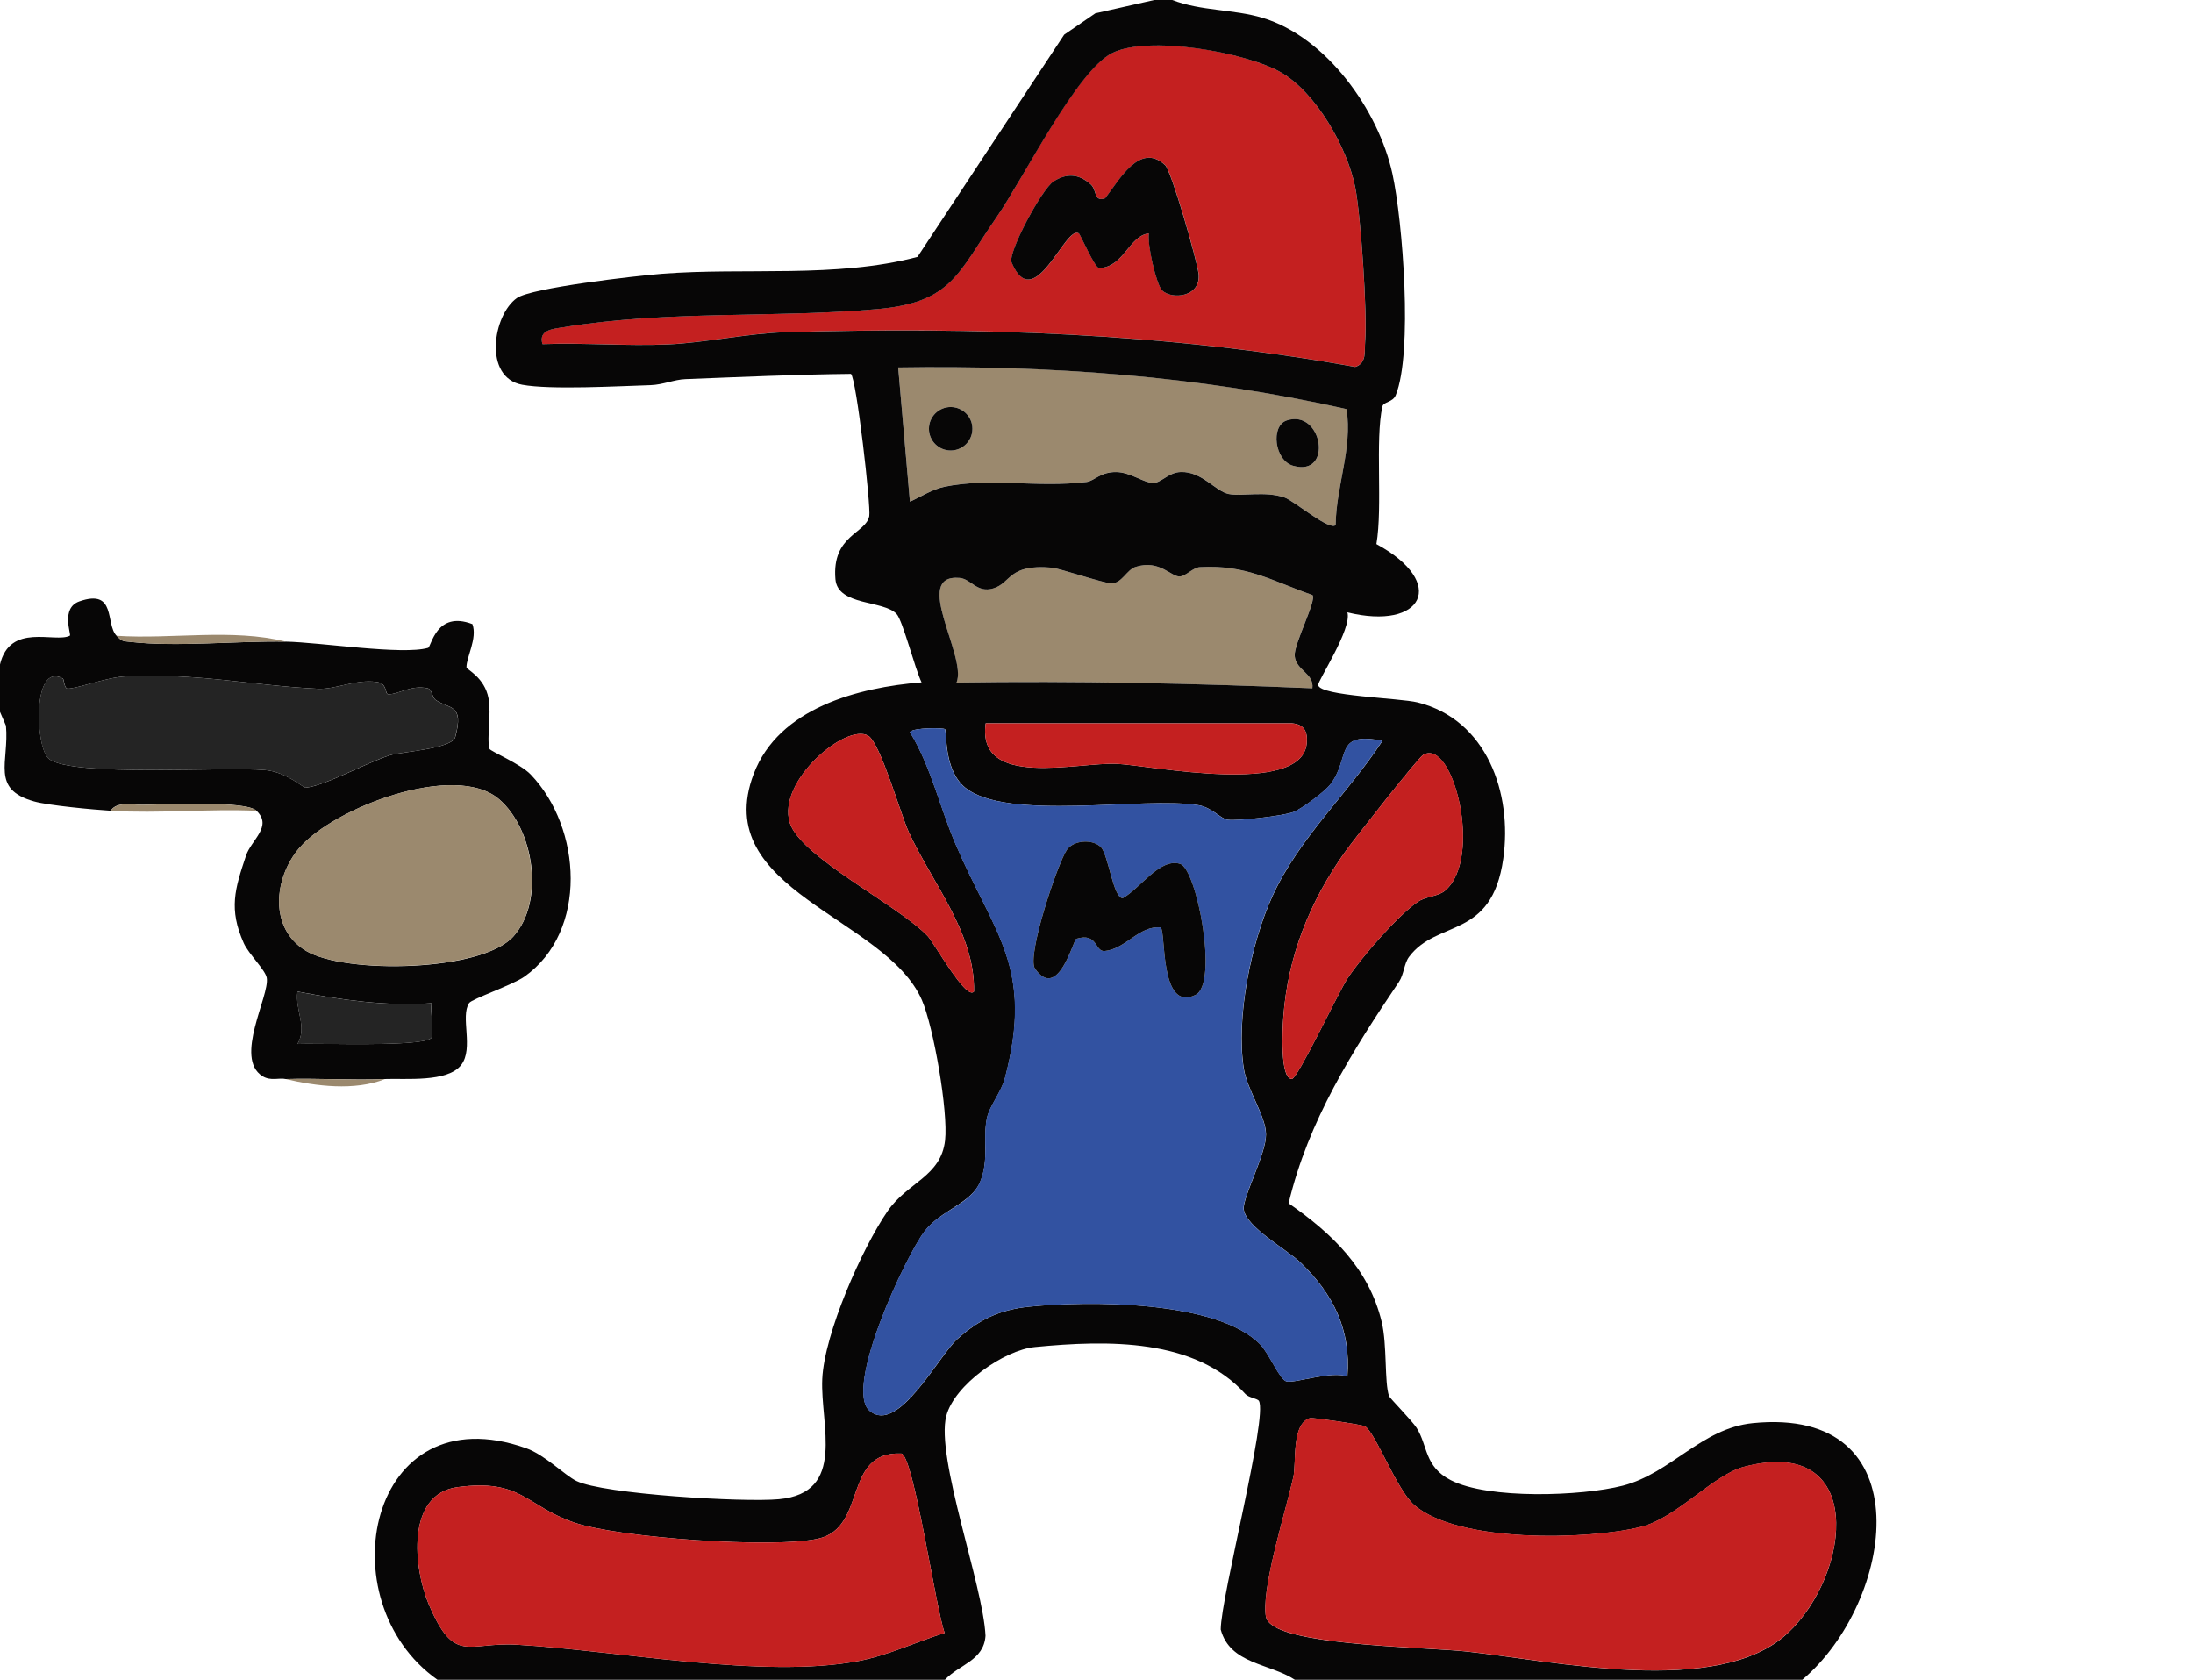
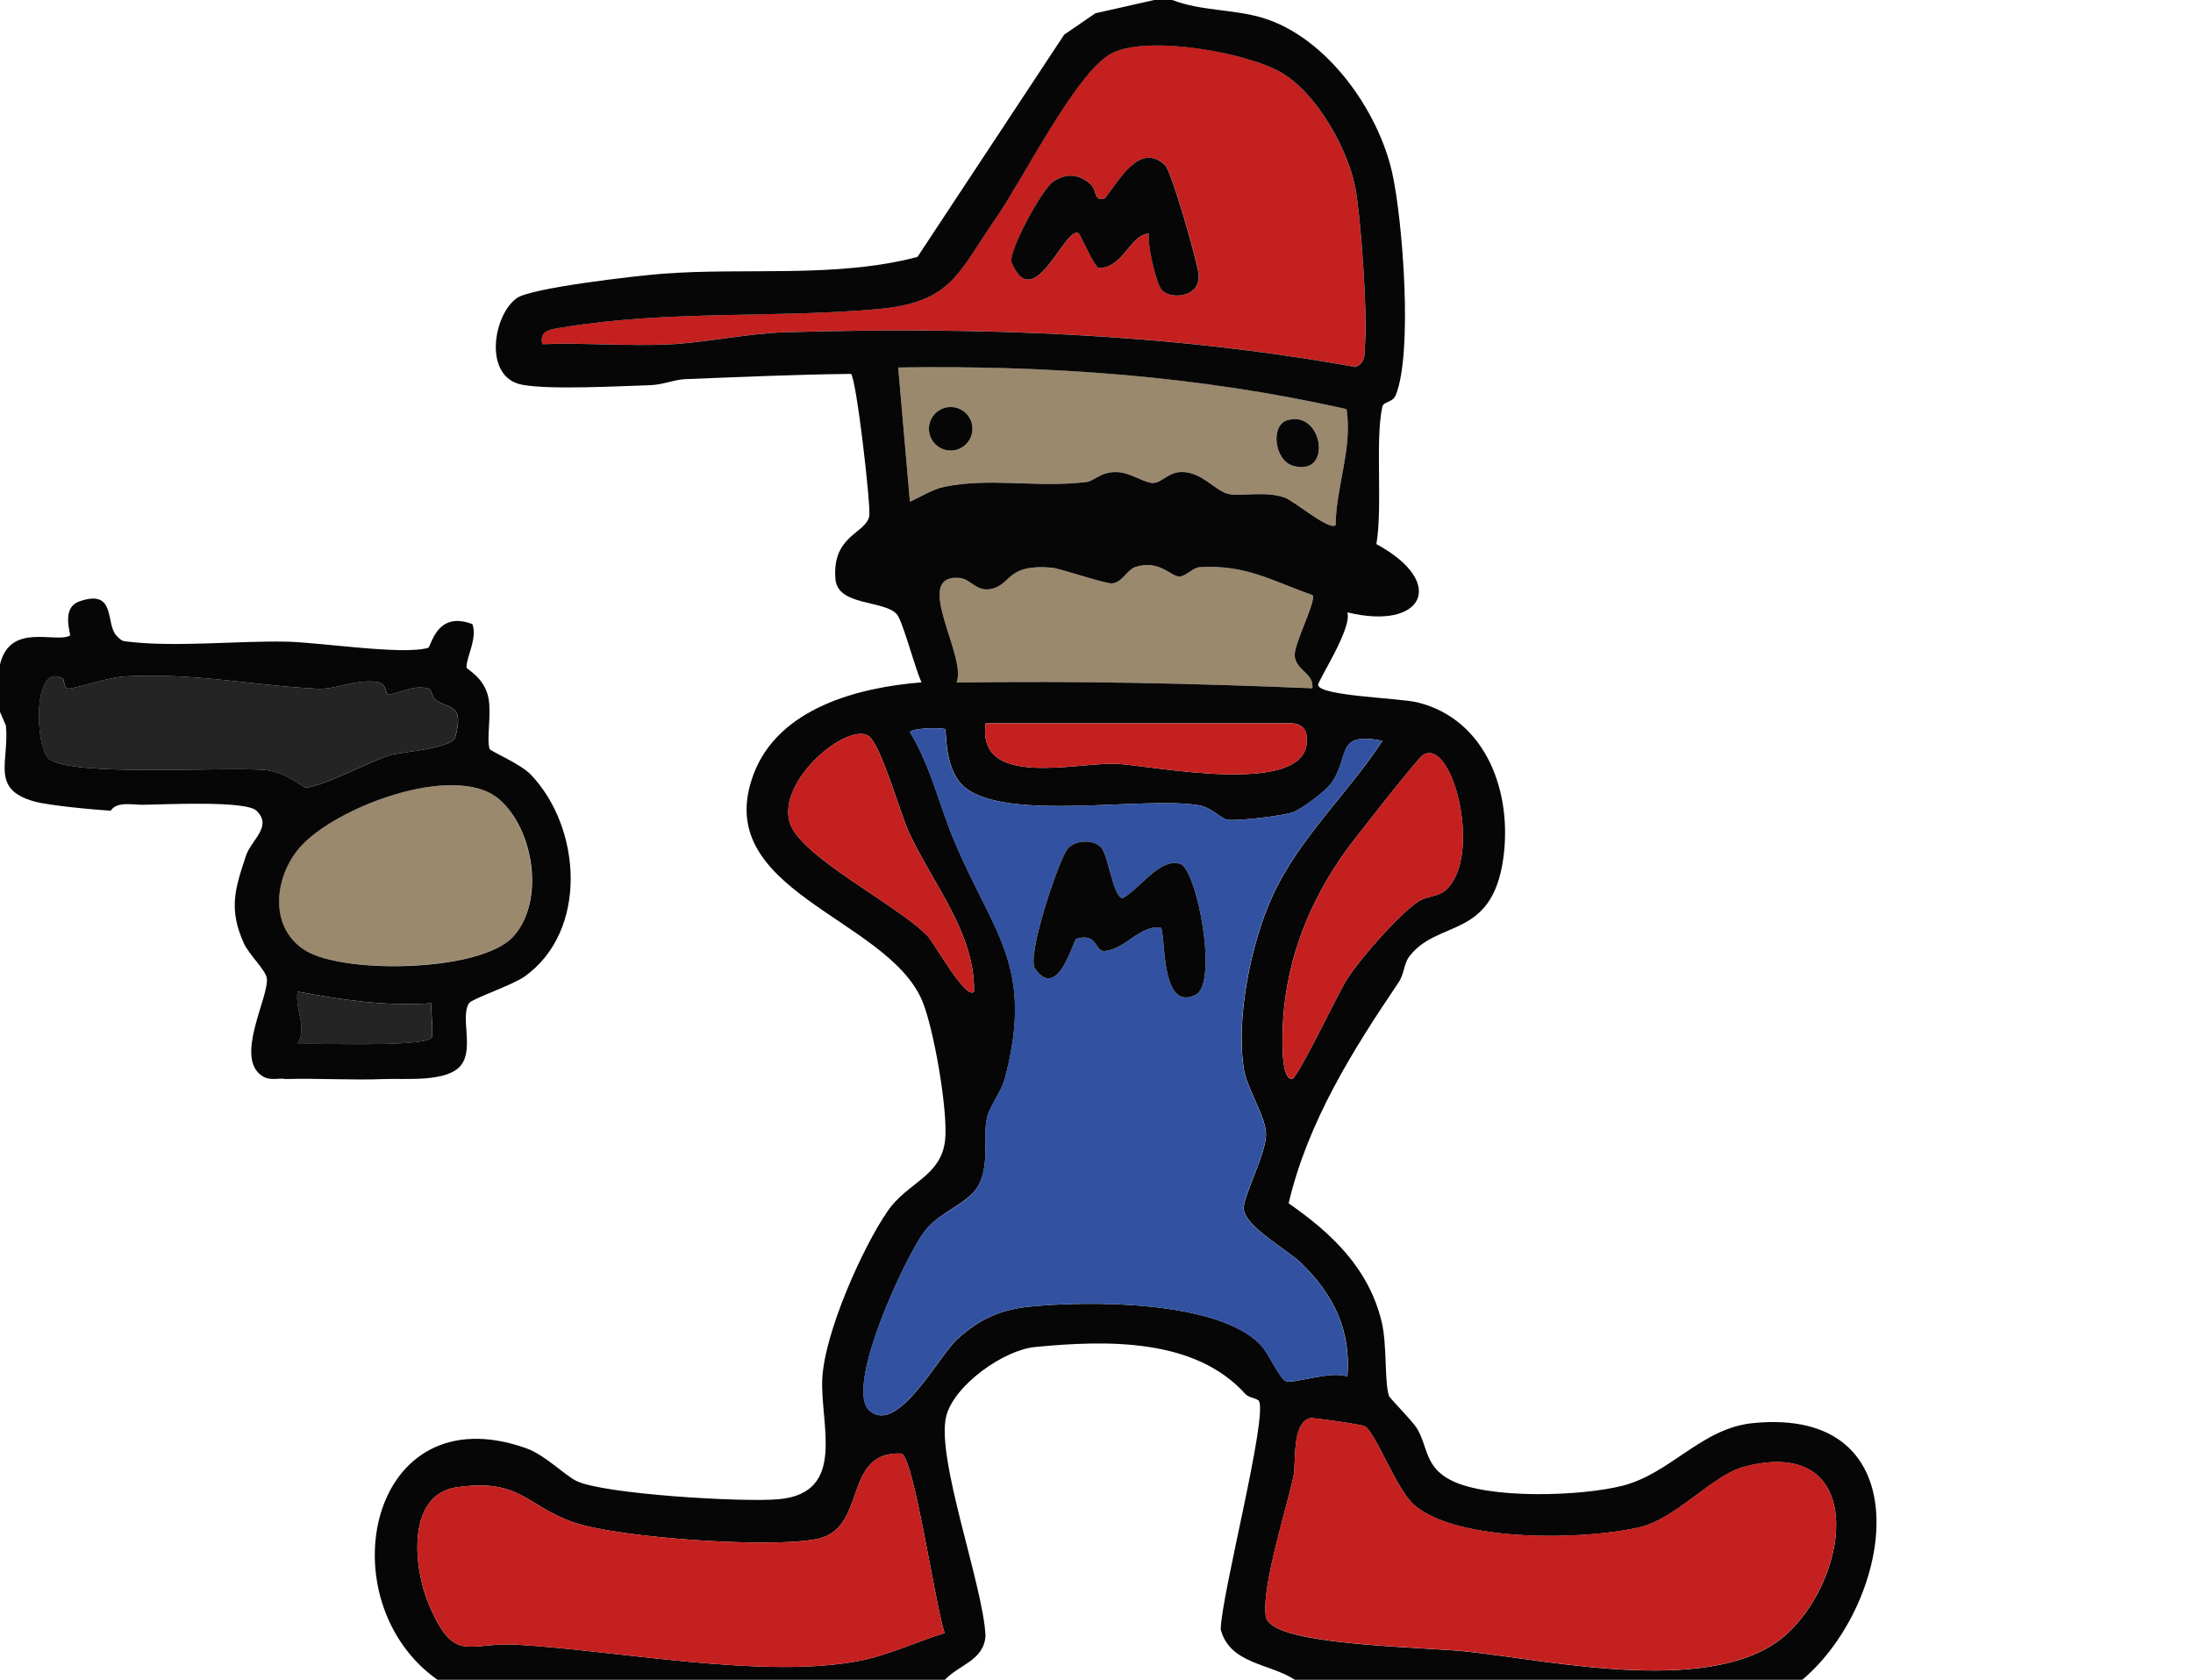
<svg xmlns="http://www.w3.org/2000/svg" id="Layer_1" version="1.1" viewBox="0 0 376 288">
  <defs>
    <style>
      .st0 {
        fill: #070606;
      }

      .st1 {
        fill: #9b896e;
      }

      .st2 {
        fill: #3252a1;
      }

      .st3 {
        fill: #c42020;
      }

      .st4 {
        fill: #242424;
      }
    </style>
  </defs>
-   <path class="st0" d="M20,109c.97,1.01,1.01.9,2.4,1.05,7.82.89,18.35-.2,26.6-.05,5.88.11,20,2.34,24.39,1.07.58-.17,1.38-6.46,7.61-4.07.88,2.45-1.06,5.68-1.02,7.42,0,.34,3.12,1.71,3.78,5.31.52,2.86-.35,6.71.17,8.65.11.4,5.28,2.54,7.06,4.4,8.76,9.13,9.88,26.88-1.07,34.65-2.02,1.43-9,3.82-9.48,4.52-1.58,2.32.84,7.75-1.37,10.63-2.32,3.03-9.63,2.27-13.09,2.41-5.64.23-11.36-.16-17,0-1.11-.26-2.56.39-3.97-.49-4.95-3.1,1.23-13.73.73-16.84-.22-1.36-3.12-4.12-3.95-5.98-2.6-5.85-1.53-9.24.39-14.99.91-2.73,4.6-4.99,1.8-7.7-1.85-1.79-15.81-1.06-19.51-1.02-1.69.02-4.45-.64-5.49,1.02-2.92-.18-10.64-.89-13.14-1.6-7.52-2.12-4.24-6.74-4.82-12.98l-1.04-2.42v-8c1.69-7.34,9.47-3.7,12-5.01.29-.15-1.64-4.73,1.63-5.88,6.4-2.23,4.42,3.88,6.37,5.89ZM10.76,116.32c-5.25-2.95-4.75,11.9-2.36,13.78,4,3.15,30.2,1.28,37.09,1.92,3.66.34,6.48,3.04,6.9,3.01,3.2-.23,10.55-4.34,14.56-5.58,1.77-.55,10.56-1.07,11.11-3.08,1.58-5.75-1.04-4.77-3.34-6.36-.65-.45-.62-1.84-1.4-2.01-2.83-.63-5.06,1.08-6.73,1.02-.65-.02-.09-1.85-2.01-2.11-3.66-.49-6.99,1.31-10.06,1.17-10.81-.5-20.87-2.76-33.05-2.12-3.24.17-8.47,2.18-9.9,2.09-.55-.03-.59-1.62-.79-1.73ZM51.35,145.34c-4.41,5.14-5.28,13.86,1.13,17.68,6.73,4.02,30.11,3.6,35.56-2.49s3.48-18.47-2.51-23.55c-7.56-6.4-28.23,1.44-34.17,8.36ZM74,171.99c-7.8.55-15.43-.56-22.99-2-.45,3.25,1.74,6.03,0,8.99,3.48-.19,21.4.57,22.95-1.04.47-.49-.18-4.63.06-5.96Z" />
-   <path class="st1" d="M49,110c-8.25-.15-18.78.95-26.6.05-1.38-.16-1.42-.05-2.4-1.05,9.46.62,19.83-1.29,29,1Z" />
-   <path class="st1" d="M44,139c-8.28-.37-16.74.5-25,0,1.04-1.66,3.8-1,5.49-1.02,3.7-.04,17.67-.77,19.51,1.02Z" />
-   <path class="st1" d="M66,185c-5.25,2.06-11.85,1.2-17,0,5.64-.16,11.36.23,17,0Z" />
-   <path class="st3" d="M219.61,12.4c6.01,3.44,11.39,12.87,12.75,19.75.94,4.74,2.1,21.64,1.69,26.4-.14,1.6.34,3.69-1.7,4.35-32.26-5.84-65.07-6.91-97.89-5.94-6.16.18-13.71,1.81-19.92,2.08-7.14.31-14.39-.31-21.54-.05-.71-2.45,1.73-2.59,3.57-2.89,18.02-2.96,36.24-1.54,53.91-3.12,12.74-1.14,13.73-6.16,20.33-15.67,4.67-6.73,13.64-25.02,19.81-28.19s22.92-.21,28.98,3.27ZM199.74,28.28c-4.3-4-7.86,2.66-10.25,5.72-2.05.63-1.31-1.39-2.5-2.43-2.01-1.75-4.07-1.94-6.36-.45-2.01,1.3-7.85,12.23-7.17,13.86,3.89,9.29,9.23-6.56,11.53-4.96.28.2,2.74,5.95,3.47,5.93,4.24-.1,5.12-5.57,8.55-5.94-.35,1.81,1.26,8.78,2.24,9.76,1.63,1.65,6.73,1.2,6.26-2.87-.26-2.25-4.63-17.58-5.75-18.62Z" />
-   <path class="st1" d="M230.87,70.14c1.04,6.73-1.79,13.17-1.87,19.86-.96,1.12-7.14-4.16-8.77-4.72-3.34-1.14-7.32-.14-9.57-.6s-4.57-3.88-8.19-3.77c-2.17.06-3.36,1.9-4.8,1.88-1.54-.02-3.86-1.82-6.23-1.87-2.8-.06-3.79,1.53-5.15,1.7-8.42,1.03-16.59-.79-24.34.82-2.13.44-4,1.7-5.94,2.56l-2.01-23.01c25.78-.4,51.72,1.43,76.87,7.14ZM166.73,73.51c0-2.06-1.67-3.73-3.73-3.73s-3.73,1.67-3.73,3.73,1.67,3.73,3.73,3.73,3.73-1.67,3.73-3.73ZM220.62,72.08c-2.82.92-2.1,6.85,1.08,7.77,6.95,1.99,5.08-9.78-1.08-7.77Z" />
-   <path class="st1" d="M225.01,102.01c.81.83-3.23,8.45-3.04,10.45.23,2.49,3.37,2.96,3.03,5.54-20.28-.85-40.61-1.29-61-.99,1.85-4.48-7.79-18.64.52-17.93,1.97.17,2.98,2.62,5.76,1.8,3.15-.94,2.52-4.21,10.05-3.56,1.31.11,8.88,2.67,10.18,2.69,1.85.03,2.62-2.32,4.19-2.82,4.16-1.32,6.12,1.8,7.62,1.64,1.05-.11,2.23-1.53,3.4-1.6,7.96-.45,12.33,2.36,19.28,4.78Z" />
-   <path class="st1" d="M51.35,145.34c5.94-6.92,26.61-14.76,34.17-8.36,5.99,5.08,7.88,17.54,2.51,23.55s-28.82,6.51-35.56,2.49c-6.41-3.83-5.54-12.54-1.13-17.68Z" />
-   <path class="st4" d="M10.76,116.32c.2.11.25,1.7.79,1.73,1.43.09,6.66-1.92,9.9-2.09,12.18-.65,22.24,1.62,33.05,2.12,3.07.14,6.39-1.66,10.06-1.17,1.92.26,1.36,2.09,2.01,2.11,1.68.06,3.91-1.65,6.73-1.02.79.17.76,1.57,1.4,2.01,2.3,1.59,4.92.61,3.34,6.36-.55,2.01-9.33,2.53-11.11,3.08-4.02,1.24-11.37,5.35-14.56,5.58-.42.03-3.24-2.67-6.9-3.01-6.89-.63-33.09,1.23-37.09-1.92-2.39-1.88-2.88-16.73,2.36-13.78Z" />
-   <path class="st4" d="M74,171.99c-.24,1.32.41,5.46-.06,5.96-1.54,1.61-19.46.85-22.95,1.04,1.75-2.96-.44-5.74,0-8.99,7.57,1.44,15.2,2.54,22.99,2Z" />
-   <path class="st0" d="M199.74,28.28c1.12,1.04,5.48,16.37,5.75,18.62.48,4.07-4.62,4.52-6.26,2.87-.97-.98-2.59-7.96-2.24-9.76-3.42.37-4.3,5.84-8.55,5.94-.73.02-3.19-5.74-3.47-5.93-2.3-1.6-7.64,14.25-11.53,4.96-.68-1.63,5.17-12.55,7.17-13.86,2.29-1.49,4.36-1.3,6.36.45,1.19,1.04.46,3.06,2.5,2.43,2.39-3.06,5.95-9.71,10.25-5.72Z" />
+   <path class="st3" d="M219.61,12.4c6.01,3.44,11.39,12.87,12.75,19.75.94,4.74,2.1,21.64,1.69,26.4-.14,1.6.34,3.69-1.7,4.35-32.26-5.84-65.07-6.91-97.89-5.94-6.16.18-13.71,1.81-19.92,2.08-7.14.31-14.39-.31-21.54-.05-.71-2.45,1.73-2.59,3.57-2.89,18.02-2.96,36.24-1.54,53.91-3.12,12.74-1.14,13.73-6.16,20.33-15.67,4.67-6.73,13.64-25.02,19.81-28.19s22.92-.21,28.98,3.27h0ZM199.74,28.28c-4.3-4-7.86,2.66-10.25,5.72-2.05.63-1.31-1.39-2.5-2.43-2.01-1.75-4.07-1.94-6.36-.45-2.01,1.3-7.85,12.23-7.17,13.86,3.89,9.29,9.23-6.56,11.53-4.96.28.2,2.74,5.95,3.47,5.93,4.24-.1,5.12-5.57,8.55-5.94-.35,1.81,1.26,8.78,2.24,9.76,1.63,1.65,6.73,1.2,6.26-2.87-.26-2.25-4.63-17.58-5.75-18.62h-.02Z" />
+   <path class="st1" d="M230.87,70.14c1.04,6.73-1.79,13.17-1.87,19.86-.96,1.12-7.14-4.16-8.77-4.72-3.34-1.14-7.32-.14-9.57-.6s-4.57-3.88-8.19-3.77c-2.17.06-3.36,1.9-4.8,1.88-1.54-.02-3.86-1.82-6.23-1.87-2.8-.06-3.79,1.53-5.15,1.7-8.42,1.03-16.59-.79-24.34.82-2.13.44-4,1.7-5.94,2.56l-2.01-23.01c25.78-.4,51.72,1.43,76.87,7.14h0ZM166.73,73.51c0-2.06-1.67-3.73-3.73-3.73s-3.73,1.67-3.73,3.73,1.67,3.73,3.73,3.73,3.73-1.67,3.73-3.73ZM220.62,72.08c-2.82.92-2.1,6.85,1.08,7.77,6.95,1.99,5.08-9.78-1.08-7.77Z" />
+   <path class="st1" d="M225.01,102.01c.81.83-3.23,8.45-3.04,10.45.23,2.49,3.37,2.96,3.03,5.54-20.28-.85-40.61-1.29-61-.99,1.85-4.48-7.79-18.64.52-17.93,1.97.17,2.98,2.62,5.76,1.8,3.15-.94,2.52-4.21,10.05-3.56,1.31.11,8.88,2.67,10.18,2.69,1.85.03,2.62-2.32,4.19-2.82,4.16-1.32,6.12,1.8,7.62,1.64,1.05-.11,2.23-1.53,3.4-1.6,7.96-.45,12.33,2.36,19.28,4.78h0Z" />
+   <path class="st1" d="M51.35,145.34c5.94-6.92,26.61-14.76,34.17-8.36,5.99,5.08,7.88,17.54,2.51,23.55s-28.82,6.51-35.56,2.49c-6.41-3.83-5.54-12.54-1.13-17.68h.01Z" />
+   <path class="st4" d="M10.76,116.32c.2.11.25,1.7.79,1.73,1.43.09,6.66-1.92,9.9-2.09,12.18-.65,22.24,1.62,33.05,2.12,3.07.14,6.39-1.66,10.06-1.17,1.92.26,1.36,2.09,2.01,2.11,1.68.06,3.91-1.65,6.73-1.02.79.17.76,1.57,1.4,2.01,2.3,1.59,4.92.61,3.34,6.36-.55,2.01-9.33,2.53-11.11,3.08-4.02,1.24-11.37,5.35-14.56,5.58-.42.03-3.24-2.67-6.9-3.01-6.89-.63-33.09,1.23-37.09-1.92-2.39-1.88-2.88-16.73,2.36-13.78h.02Z" />
+   <path class="st4" d="M74,171.99c-.24,1.32.41,5.46-.06,5.96-1.54,1.61-19.46.85-22.95,1.04,1.75-2.96-.44-5.74,0-8.99,7.57,1.44,15.2,2.54,22.99,2h.02Z" />
+   <path class="st0" d="M199.74,28.28c1.12,1.04,5.48,16.37,5.75,18.62.48,4.07-4.62,4.52-6.26,2.87-.97-.98-2.59-7.96-2.24-9.76-3.42.37-4.3,5.84-8.55,5.94-.73.02-3.19-5.74-3.47-5.93-2.3-1.6-7.64,14.25-11.53,4.96-.68-1.63,5.17-12.55,7.17-13.86,2.29-1.49,4.36-1.3,6.36.45,1.19,1.04.46,3.06,2.5,2.43,2.39-3.06,5.95-9.71,10.25-5.72h.02Z" />
  <path class="st0" d="M220.62,72.08c6.16-2.01,8.02,9.76,1.08,7.77-3.18-.91-3.9-6.84-1.08-7.77Z" />
  <circle class="st0" cx="163" cy="73.51" r="3.73" />
  <g>
-     <path class="st0" d="M201,0c4.89,1.9,10.42,1.55,15.45,3.05,10.99,3.3,19.89,15.84,22.28,26.72,1.78,8.11,3.53,30.72.57,37.99-.5,1.23-2.1,1.11-2.28,1.92-1.28,5.73.07,17.15-1.03,23.6,12.28,6.65,7.98,14.88-4.98,11.7.85,2.79-5.15,11.82-5.01,12.48.38,1.89,13.96,2.19,17.06,2.96,11.81,2.94,16.28,15.48,14.68,26.8-1.98,13.95-11.32,10.33-16.16,16.83-.86,1.16-.87,3.01-1.72,4.27-7.95,11.78-15.58,23.87-18.92,37.97,7.42,5.16,13.73,11.15,15.95,20.3.97,4.01.44,10.36,1.27,12.76.12.34,3.97,4.24,4.73,5.45,1.94,3.08,1.3,6.61,5.84,8.95,6.46,3.33,22.45,2.76,29.5.95,8.27-2.13,13.48-9.83,22.27-10.72,29.41-2.98,24.32,30.66,8.51,44h-87c-4.27-2.82-11.13-2.66-12.71-8.62.02-5.59,8.13-36.6,6.54-39.2-.24-.4-1.75-.55-2.3-1.16-8.62-9.59-23.61-9.28-36.08-8.07-5.38.52-13.82,6.51-15.21,11.8-1.87,7.08,6.34,29.12,6.72,37.7-.28,4.27-4.51,4.92-6.96,7.55h-87c-19.14-13.49-11.9-49.3,15.2-39.7,3.22,1.14,6.6,4.62,8.61,5.61,4.66,2.28,28.72,3.7,34.74,3.13,11.62-1.09,7.07-12.71,7.42-20.58s6.87-22.51,11.2-28.8c3.41-4.96,9.15-5.91,9.86-12.14.55-4.89-1.96-19.42-3.98-24.06-6.19-14.24-36.44-18.71-28.84-38.75,4.29-11.31,17.91-14.84,28.79-15.71-1.09-2.19-3.23-10.6-4.28-11.72-2.24-2.4-10.1-1.35-10.49-5.96-.64-7.55,5.23-7.81,5.8-10.82.31-1.63-2.2-23.58-3.14-24.38-9.45.1-18.93.53-28.38.9-1.92.07-3.84.96-5.97,1.03-5.54.17-17.18.83-22.02-.07-6.7-1.24-5.04-11.93-.91-14.86,2.48-1.76,20.39-3.81,24.84-4.16,14.23-1.12,29.92.8,43.85-2.9l25.15-38.1,5.34-3.66,10.19-2.3h3ZM219.61,12.4c-6.07-3.48-22.88-6.41-28.98-3.27s-15.14,21.46-19.81,28.19c-6.6,9.51-7.59,14.53-20.33,15.67-17.66,1.58-35.89.16-53.91,3.12-1.84.3-4.28.44-3.57,2.89,7.14-.26,14.39.36,21.54.05,6.2-.27,13.75-1.9,19.92-2.08,32.82-.97,65.63.11,97.89,5.94,2.03-.66,1.56-2.76,1.7-4.35.41-4.77-.76-21.67-1.69-26.4-1.36-6.88-6.74-16.31-12.75-19.75ZM230.87,70.14c-25.16-5.71-51.1-7.54-76.87-7.14l2.01,23.01c1.94-.86,3.81-2.12,5.94-2.56,7.76-1.61,15.93.21,24.34-.82,1.36-.17,2.36-1.75,5.15-1.7,2.37.05,4.69,1.85,6.23,1.87,1.44.02,2.63-1.82,4.8-1.88,3.61-.11,5.92,3.31,8.19,3.77s6.22-.55,9.57.6c1.62.55,7.8,5.83,8.77,4.72.08-6.69,2.91-13.13,1.87-19.86ZM225.01,102.01c-6.94-2.42-11.32-5.23-19.28-4.78-1.17.07-2.35,1.49-3.4,1.6-1.5.16-3.47-2.96-7.62-1.64-1.57.5-2.34,2.85-4.19,2.82-1.3-.02-8.88-2.58-10.18-2.69-7.53-.66-6.9,2.62-10.05,3.56-2.78.83-3.8-1.63-5.76-1.8-8.32-.71,1.33,13.45-.52,17.93,20.39-.31,40.72.14,61,.99.33-2.58-2.8-3.04-3.03-5.54-.19-2.01,3.85-9.62,3.04-10.45ZM169,124.01c-1.57,11.31,15.76,6.61,22.53,6.94,5.86.29,31.63,5.61,32.51-3.49.2-2.04-.43-3.28-2.54-3.46h-52.5ZM162,125c-.21-.22-5.24-.3-5.99.49,3.64,5.95,5.1,12.83,7.82,19.18,6.66,15.57,13.5,21.12,8.49,40.14-.64,2.45-2.67,4.81-3.1,6.9-.74,3.6.4,7.09-1.14,10.86s-6.74,4.85-9.52,8.48c-3.23,4.19-13.93,26.99-9.44,30.82,4.85,4.14,11.82-9.41,14.99-12.27,3.75-3.39,7.3-5.08,12.41-5.59,10.09-1.02,32.1-1.11,39.53,6.45,1.6,1.63,3.35,6.09,4.55,6.37,1.46.34,7.82-1.89,10.42-.83.64-8-2.39-14.09-7.99-19.52-2.28-2.21-9.43-6.11-9.78-9.17-.23-1.99,3.84-9.44,3.82-12.83-.02-3.11-3.24-7.68-3.8-11.22-1.39-8.74,1.23-21.59,4.9-29.62,4.56-9.97,12.94-17.58,18.86-26.63-8.41-1.69-5.38,2.94-8.97,7.52-.96,1.22-4.92,4.18-6.31,4.69-1.83.68-9.56,1.55-11.25,1.32-1.25-.17-2.64-2.1-5.02-2.5-9.42-1.54-32.79,2.82-39.98-3.01-3.76-3.05-3.1-9.63-3.47-10.03ZM148.85,126.13c-3.74-2.2-15.63,7.72-13.44,14.9,1.78,5.86,18.53,14.11,23.63,19.43,1.14,1.19,6.61,11.12,7.96,9.53.19-9.99-7.05-18.42-11.17-27.31-1.39-2.99-4.87-15.31-6.97-16.55ZM247.73,152.71c6.59-5.45,1.41-26.39-3.74-23.28-.91.55-11.93,14.59-13.4,16.65-6.01,8.45-9.83,17.92-10.57,28.43-.12,1.74-.62,10.51,1.48,10.47.98-.02,7.94-14.8,9.53-17.23,2.35-3.59,8.68-10.85,12.07-13.15,1.39-.95,3.42-.89,4.62-1.88ZM224.66,243.11c-3.3.9-2.35,7.65-2.91,10.14-1.31,5.84-5.16,17.92-4.78,23.27.07.98.26,1.39,1.03,2,4.52,3.63,26.57,3.88,33.39,4.61,14.68,1.56,43.22,7.99,55.11-3.13,11.09-10.36,13.4-34.07-7.52-28.52-5.27,1.4-11.56,8.81-17.69,10.31-9.31,2.27-31.28,2.72-38.8-3.75-3.05-2.62-6.65-12.47-8.48-13.52-.5-.29-8.88-1.52-9.34-1.39ZM161.97,279.95c-1.53-4.11-5.3-30.37-7.43-30.76-10.14-.41-5.77,12.7-14.26,14.6-7.66,1.71-34.18-.13-41.81-2.76-8.42-2.9-9.02-7.55-20.02-6.08-8.86,1.18-7.56,13.88-4.95,20.05,4.42,10.45,6.69,6.48,15.04,6.96,17.36,1,42.39,5.93,58.71,2.79,5.06-.97,9.85-3.27,14.72-4.8Z" />
-     <path class="st2" d="M162,125c.37.4-.29,6.98,3.47,10.03,7.19,5.83,30.56,1.47,39.98,3.01,2.39.39,3.77,2.33,5.02,2.5,1.69.23,9.42-.64,11.25-1.32,1.38-.51,5.35-3.48,6.31-4.69,3.6-4.57.56-9.2,8.97-7.52-5.92,9.06-14.3,16.66-18.86,26.63-3.67,8.03-6.29,20.88-4.9,29.62.56,3.54,3.78,8.11,3.8,11.22.03,3.39-4.05,10.84-3.82,12.83.35,3.06,7.51,6.96,9.78,9.17,5.6,5.43,8.63,11.51,7.99,19.52-2.6-1.06-8.95,1.17-10.42.83-1.2-.28-2.95-4.74-4.55-6.37-7.43-7.56-29.44-7.47-39.53-6.45-5.1.51-8.66,2.2-12.41,5.59-3.17,2.87-10.14,16.41-14.99,12.27-4.49-3.83,6.21-26.63,9.44-30.82,2.79-3.62,7.93-4.56,9.52-8.48s.4-7.26,1.14-10.86c.43-2.09,2.45-4.46,3.1-6.9,5-19.02-1.84-24.57-8.49-40.14-2.72-6.36-4.18-13.23-7.82-19.18.75-.79,5.78-.71,5.99-.49ZM188.76,145.24c-1.38-1.41-4.65-1.25-5.83.44-1.58,2.26-6.95,18.27-5.48,20.37,3.97,5.68,6.57-4.94,7.09-5.1,3.72-1.14,3.13,2.25,4.87,2.09,3.59-.33,5.89-4.39,9.58-4.04.96.65-.24,14.64,6,11.56,3.95-1.95.22-21.55-2.65-22.46-3.45-1.09-6.87,4.24-9.84,5.88-1.64,0-2.44-7.41-3.74-8.74Z" />
-     <path class="st3" d="M224.66,243.11c.46-.12,8.84,1.11,9.34,1.39,1.83,1.05,5.43,10.9,8.48,13.52,7.52,6.47,29.49,6.02,38.8,3.75,6.13-1.49,12.42-8.91,17.69-10.31,20.92-5.55,18.62,18.16,7.52,28.52-11.89,11.12-40.43,4.69-55.11,3.13-6.83-.73-28.87-.98-33.39-4.61-.76-.61-.96-1.02-1.03-2-.38-5.35,3.47-17.42,4.78-23.27.56-2.49-.39-9.24,2.91-10.14Z" />
-     <path class="st3" d="M161.97,279.95c-4.87,1.53-9.66,3.83-14.72,4.8-16.32,3.14-41.34-1.79-58.71-2.79-8.35-.48-10.63,3.49-15.04-6.96-2.61-6.17-3.92-18.87,4.95-20.05,11-1.47,11.6,3.18,20.02,6.08,7.64,2.63,34.15,4.47,41.81,2.76,8.49-1.9,4.11-15.01,14.26-14.6,2.13.39,5.9,26.65,7.43,30.76Z" />
-     <path class="st3" d="M247.73,152.71c-1.2,1-3.23.94-4.62,1.88-3.39,2.3-9.72,9.56-12.07,13.15-1.59,2.43-8.55,17.21-9.53,17.23-2.1.05-1.6-8.72-1.48-10.47.73-10.51,4.56-19.98,10.57-28.43,1.46-2.06,12.48-16.09,13.4-16.65,5.16-3.11,10.33,17.82,3.74,23.28Z" />
-     <path class="st3" d="M148.85,126.13c2.1,1.23,5.58,13.56,6.97,16.55,4.12,8.89,11.36,17.32,11.17,27.31-1.34,1.59-6.82-8.35-7.96-9.53-5.1-5.32-21.85-13.58-23.63-19.43-2.19-7.18,9.7-17.1,13.44-14.9Z" />
+     <path class="st0" d="M201,0c4.89,1.9,10.42,1.55,15.45,3.05,10.99,3.3,19.89,15.84,22.28,26.72,1.78,8.11,3.53,30.72.57,37.99-.5,1.23-2.1,1.11-2.28,1.92-1.28,5.73.07,17.15-1.03,23.6,12.28,6.65,7.98,14.88-4.98,11.7.85,2.79-5.15,11.82-5.01,12.48.38,1.89,13.96,2.19,17.06,2.96,11.81,2.94,16.28,15.48,14.68,26.8-1.98,13.95-11.32,10.33-16.16,16.83-.86,1.16-.87,3.01-1.72,4.27-7.95,11.78-15.58,23.87-18.92,37.97,7.42,5.16,13.73,11.15,15.95,20.3.97,4.01.44,10.36,1.27,12.76.12.34,3.97,4.24,4.73,5.45,1.94,3.08,1.3,6.61,5.84,8.95,6.46,3.33,22.45,2.76,29.5.95,8.27-2.13,13.48-9.83,22.27-10.72,29.41-2.98,24.32,30.66,8.51,44h-87c-4.27-2.82-11.13-2.66-12.71-8.62.02-5.59,8.13-36.6,6.54-39.2-.24-.4-1.75-.55-2.3-1.16-8.62-9.59-23.61-9.28-36.08-8.07-5.38.52-13.82,6.51-15.21,11.8-1.87,7.08,6.34,29.12,6.72,37.7-.28,4.27-4.51,4.92-6.96,7.55h-87c-19.14-13.49-11.9-49.3,15.2-39.7,3.22,1.14,6.6,4.62,8.61,5.61,4.66,2.28,28.72,3.7,34.74,3.13,11.62-1.09,7.07-12.71,7.42-20.58s6.87-22.51,11.2-28.8c3.41-4.96,9.15-5.91,9.86-12.14.55-4.89-1.96-19.42-3.98-24.06-6.19-14.24-36.44-18.71-28.84-38.75,4.29-11.31,17.91-14.84,28.79-15.71-1.09-2.19-3.23-10.6-4.28-11.72-2.24-2.4-10.1-1.35-10.49-5.96-.64-7.55,5.23-7.81,5.8-10.82.31-1.63-2.2-23.58-3.14-24.38-9.45.1-18.93.53-28.38.9-1.92.07-3.84.96-5.97,1.03-5.54.17-17.18.83-22.02-.07-6.7-1.24-5.04-11.93-.91-14.86,2.48-1.76,20.39-3.81,24.84-4.16,14.23-1.12,29.92.8,43.85-2.9l25.15-38.1,5.34-3.66L197.99-.02h3v.02ZM219.61,12.4c-6.07-3.48-22.88-6.41-28.98-3.27s-15.14,21.46-19.81,28.19c-6.6,9.51-7.59,14.53-20.33,15.67-17.66,1.58-35.89.16-53.91,3.12-1.84.3-4.28.44-3.57,2.89,7.14-.26,14.39.36,21.54.05,6.2-.27,13.75-1.9,19.92-2.08,32.82-.97,65.63.11,97.89,5.94,2.03-.66,1.56-2.76,1.7-4.35.41-4.77-.76-21.67-1.69-26.4-1.36-6.88-6.74-16.31-12.75-19.75h0ZM230.87,70.14c-25.16-5.71-51.1-7.54-76.87-7.14l2.01,23.01c1.94-.86,3.81-2.12,5.94-2.56,7.76-1.61,15.93.21,24.34-.82,1.36-.17,2.36-1.75,5.15-1.7,2.37.05,4.69,1.85,6.23,1.87,1.44.02,2.63-1.82,4.8-1.88,3.61-.11,5.92,3.31,8.19,3.77s6.22-.55,9.57.6c1.62.55,7.8,5.83,8.77,4.72.08-6.69,2.91-13.13,1.87-19.86h0ZM225.01,102.01c-6.94-2.42-11.32-5.23-19.28-4.78-1.17.07-2.35,1.49-3.4,1.6-1.5.16-3.47-2.96-7.62-1.64-1.57.5-2.34,2.85-4.19,2.82-1.3-.02-8.88-2.58-10.18-2.69-7.53-.66-6.9,2.62-10.05,3.56-2.78.83-3.8-1.63-5.76-1.8-8.32-.71,1.33,13.45-.52,17.93,20.39-.31,40.72.14,61,.99.33-2.58-2.8-3.04-3.03-5.54-.19-2.01,3.85-9.62,3.04-10.45h0ZM169,124.01c-1.57,11.31,15.76,6.61,22.53,6.94,5.86.29,31.63,5.61,32.51-3.49.2-2.04-.43-3.28-2.54-3.46h-52.5ZM162,125c-.21-.22-5.24-.3-5.99.49,3.64,5.95,5.1,12.83,7.82,19.18,6.66,15.57,13.5,21.12,8.49,40.14-.64,2.45-2.67,4.81-3.1,6.9-.74,3.6.4,7.09-1.14,10.86s-6.74,4.85-9.52,8.48c-3.23,4.19-13.93,26.99-9.44,30.82,4.85,4.14,11.82-9.41,14.99-12.27,3.75-3.39,7.3-5.08,12.41-5.59,10.09-1.02,32.1-1.11,39.53,6.45,1.6,1.63,3.35,6.09,4.55,6.37,1.46.34,7.82-1.89,10.42-.83.64-8-2.39-14.09-7.99-19.52-2.28-2.21-9.43-6.11-9.78-9.17-.23-1.99,3.84-9.44,3.82-12.83-.02-3.11-3.24-7.68-3.8-11.22-1.39-8.74,1.23-21.59,4.9-29.62,4.56-9.97,12.94-17.58,18.86-26.63-8.41-1.69-5.38,2.94-8.97,7.52-.96,1.22-4.92,4.18-6.31,4.69-1.83.68-9.56,1.55-11.25,1.32-1.25-.17-2.64-2.1-5.02-2.5-9.42-1.54-32.79,2.82-39.98-3.01-3.76-3.05-3.1-9.63-3.47-10.03h-.03ZM148.85,126.13c-3.74-2.2-15.63,7.72-13.44,14.9,1.78,5.86,18.53,14.11,23.63,19.43,1.14,1.19,6.61,11.12,7.96,9.53.19-9.99-7.05-18.42-11.17-27.31-1.39-2.99-4.87-15.31-6.97-16.55h-.01ZM247.73,152.71c6.59-5.45,1.41-26.39-3.74-23.28-.91.55-11.93,14.59-13.4,16.65-6.01,8.45-9.83,17.92-10.57,28.43-.12,1.74-.62,10.51,1.48,10.47.98-.02,7.94-14.8,9.53-17.23,2.35-3.59,8.68-10.85,12.07-13.15,1.39-.95,3.42-.89,4.62-1.88h.01ZM224.66,243.11c-3.3.9-2.35,7.65-2.91,10.14-1.31,5.84-5.16,17.92-4.78,23.27.07.98.26,1.39,1.03,2,4.52,3.63,26.57,3.88,33.39,4.61,14.68,1.56,43.22,7.99,55.11-3.13,11.09-10.36,13.4-34.07-7.52-28.52-5.27,1.4-11.56,8.81-17.69,10.31-9.31,2.27-31.28,2.72-38.8-3.75-3.05-2.62-6.65-12.47-8.48-13.52-.5-.29-8.88-1.52-9.34-1.39v-.02ZM161.97,279.95c-1.53-4.11-5.3-30.37-7.43-30.76-10.14-.41-5.77,12.7-14.26,14.6-7.66,1.71-34.18-.13-41.81-2.76-8.42-2.9-9.02-7.55-20.02-6.08-8.86,1.18-7.56,13.88-4.95,20.05,4.42,10.45,6.69,6.48,15.04,6.96,17.36,1,42.39,5.93,58.71,2.79,5.06-.97,9.85-3.27,14.72-4.8h0Z" />
+     <path class="st2" d="M162,125c.37.4-.29,6.98,3.47,10.03,7.19,5.83,30.56,1.47,39.98,3.01,2.39.39,3.77,2.33,5.02,2.5,1.69.23,9.42-.64,11.25-1.32,1.38-.51,5.35-3.48,6.31-4.69,3.6-4.57.56-9.2,8.97-7.52-5.92,9.06-14.3,16.66-18.86,26.63-3.67,8.03-6.29,20.88-4.9,29.62.56,3.54,3.78,8.11,3.8,11.22.03,3.39-4.05,10.84-3.82,12.83.35,3.06,7.51,6.96,9.78,9.17,5.6,5.43,8.63,11.51,7.99,19.52-2.6-1.06-8.95,1.17-10.42.83-1.2-.28-2.95-4.74-4.55-6.37-7.43-7.56-29.44-7.47-39.53-6.45-5.1.51-8.66,2.2-12.41,5.59-3.17,2.87-10.14,16.41-14.99,12.27-4.49-3.83,6.21-26.63,9.44-30.82,2.79-3.62,7.93-4.56,9.52-8.48s.4-7.26,1.14-10.86c.43-2.09,2.45-4.46,3.1-6.9,5-19.02-1.84-24.57-8.49-40.14-2.72-6.36-4.18-13.23-7.82-19.18.75-.79,5.78-.71,5.99-.49h.03ZM188.76,145.24c-1.38-1.41-4.65-1.25-5.83.44-1.58,2.26-6.95,18.27-5.48,20.37,3.97,5.68,6.57-4.94,7.09-5.1,3.72-1.14,3.13,2.25,4.87,2.09,3.59-.33,5.89-4.39,9.58-4.04.96.65-.24,14.64,6,11.56,3.95-1.95.22-21.55-2.65-22.46-3.45-1.09-6.87,4.24-9.84,5.88-1.64,0-2.44-7.41-3.74-8.74Z" />
+     <path class="st3" d="M224.66,243.11c.46-.12,8.84,1.11,9.34,1.39,1.83,1.05,5.43,10.9,8.48,13.52,7.52,6.47,29.49,6.02,38.8,3.75,6.13-1.49,12.42-8.91,17.69-10.31,20.92-5.55,18.62,18.16,7.52,28.52-11.89,11.12-40.43,4.69-55.11,3.13-6.83-.73-28.87-.98-33.39-4.61-.76-.61-.96-1.02-1.03-2-.38-5.35,3.47-17.42,4.78-23.27.56-2.49-.39-9.24,2.91-10.14v.02Z" />
+     <path class="st3" d="M161.97,279.95c-4.87,1.53-9.66,3.83-14.72,4.8-16.32,3.14-41.34-1.79-58.71-2.79-8.35-.48-10.63,3.49-15.04-6.96-2.61-6.17-3.92-18.87,4.95-20.05,11-1.47,11.6,3.18,20.02,6.08,7.64,2.63,34.15,4.47,41.81,2.76,8.49-1.9,4.11-15.01,14.26-14.6,2.13.39,5.9,26.65,7.43,30.76h0Z" />
+     <path class="st3" d="M247.73,152.71c-1.2,1-3.23.94-4.62,1.88-3.39,2.3-9.72,9.56-12.07,13.15-1.59,2.43-8.55,17.21-9.53,17.23-2.1.05-1.6-8.72-1.48-10.47.73-10.51,4.56-19.98,10.57-28.43,1.46-2.06,12.48-16.09,13.4-16.65,5.16-3.11,10.33,17.82,3.74,23.28h-.01Z" />
+     <path class="st3" d="M148.85,126.13c2.1,1.23,5.58,13.56,6.97,16.55,4.12,8.89,11.36,17.32,11.17,27.31-1.34,1.59-6.82-8.35-7.96-9.53-5.1-5.32-21.85-13.58-23.63-19.43-2.19-7.18,9.7-17.1,13.44-14.9h.01Z" />
    <path class="st3" d="M169,124.01h52.5c2.11.18,2.74,1.41,2.54,3.45-.88,9.1-26.65,3.78-32.51,3.49-6.77-.33-24.1,4.36-22.53-6.94Z" />
    <path class="st0" d="M188.76,145.24c1.29,1.33,2.1,8.74,3.74,8.74,2.97-1.64,6.39-6.97,9.84-5.88,2.88.91,6.6,20.51,2.65,22.46-6.24,3.08-5.04-10.91-6-11.56-3.69-.35-6,3.71-9.58,4.04-1.74.16-1.15-3.23-4.87-2.09-.52.16-3.12,10.78-7.09,5.1-1.47-2.1,3.91-18.11,5.48-20.37,1.18-1.69,4.46-1.86,5.83-.44Z" />
  </g>
+   <path class="st0" d="M20,109c.97,1.01,1.01.9,2.4,1.05,7.82.89,18.35-.2,26.6-.05,5.88.11,20,2.34,24.39,1.07.58-.17,1.38-6.46,7.61-4.07.88,2.45-1.06,5.68-1.02,7.42,0,.34,3.12,1.71,3.78,5.31.52,2.86-.35,6.71.17,8.65.11.4,5.28,2.54,7.06,4.4,8.76,9.13,9.88,26.88-1.07,34.65-2.02,1.43-9,3.82-9.48,4.52-1.58,2.32.84,7.75-1.37,10.63-2.32,3.03-9.63,2.27-13.09,2.41-5.64.23-11.36-.16-17,0-1.11-.26-2.56.39-3.97-.49-4.95-3.1,1.23-13.73.73-16.84-.22-1.36-3.12-4.12-3.95-5.98-2.6-5.85-1.53-9.24.39-14.99.91-2.73,4.6-4.99,1.8-7.7-1.85-1.79-15.81-1.06-19.51-1.02-1.69.02-4.45-.64-5.49,1.02-2.92-.18-10.64-.89-13.14-1.6-7.52-2.12-4.24-6.74-4.82-12.98L-.02,121.99v-8c1.69-7.34,9.47-3.7,12-5.01.29-.15-1.64-4.73,1.63-5.88,6.4-2.23,4.42,3.88,6.37,5.89h.02ZM10.76,116.32c-5.25-2.95-4.75,11.9-2.36,13.78,4,3.15,30.2,1.28,37.09,1.92,3.66.34,6.48,3.04,6.9,3.01,3.2-.23,10.55-4.34,14.56-5.58,1.77-.55,10.56-1.07,11.11-3.08,1.58-5.75-1.04-4.77-3.34-6.36-.65-.45-.62-1.84-1.4-2.01-2.83-.63-5.06,1.08-6.73,1.02-.65-.02-.09-1.85-2.01-2.11-3.66-.49-6.99,1.31-10.06,1.17-10.81-.5-20.87-2.76-33.05-2.12-3.24.17-8.47,2.18-9.9,2.09-.55-.03-.59-1.62-.79-1.73h-.02ZM51.35,145.34c-4.41,5.14-5.28,13.86,1.13,17.68,6.73,4.02,30.11,3.6,35.56-2.49s3.48-18.47-2.51-23.55c-7.56-6.4-28.23,1.44-34.17,8.36h-.01ZM74,171.99c-7.8.55-15.43-.56-22.99-2-.45,3.25,1.74,6.03,0,8.99,3.48-.19,21.4.57,22.95-1.04.47-.49-.18-4.63.06-5.96h-.02Z" />
</svg>
